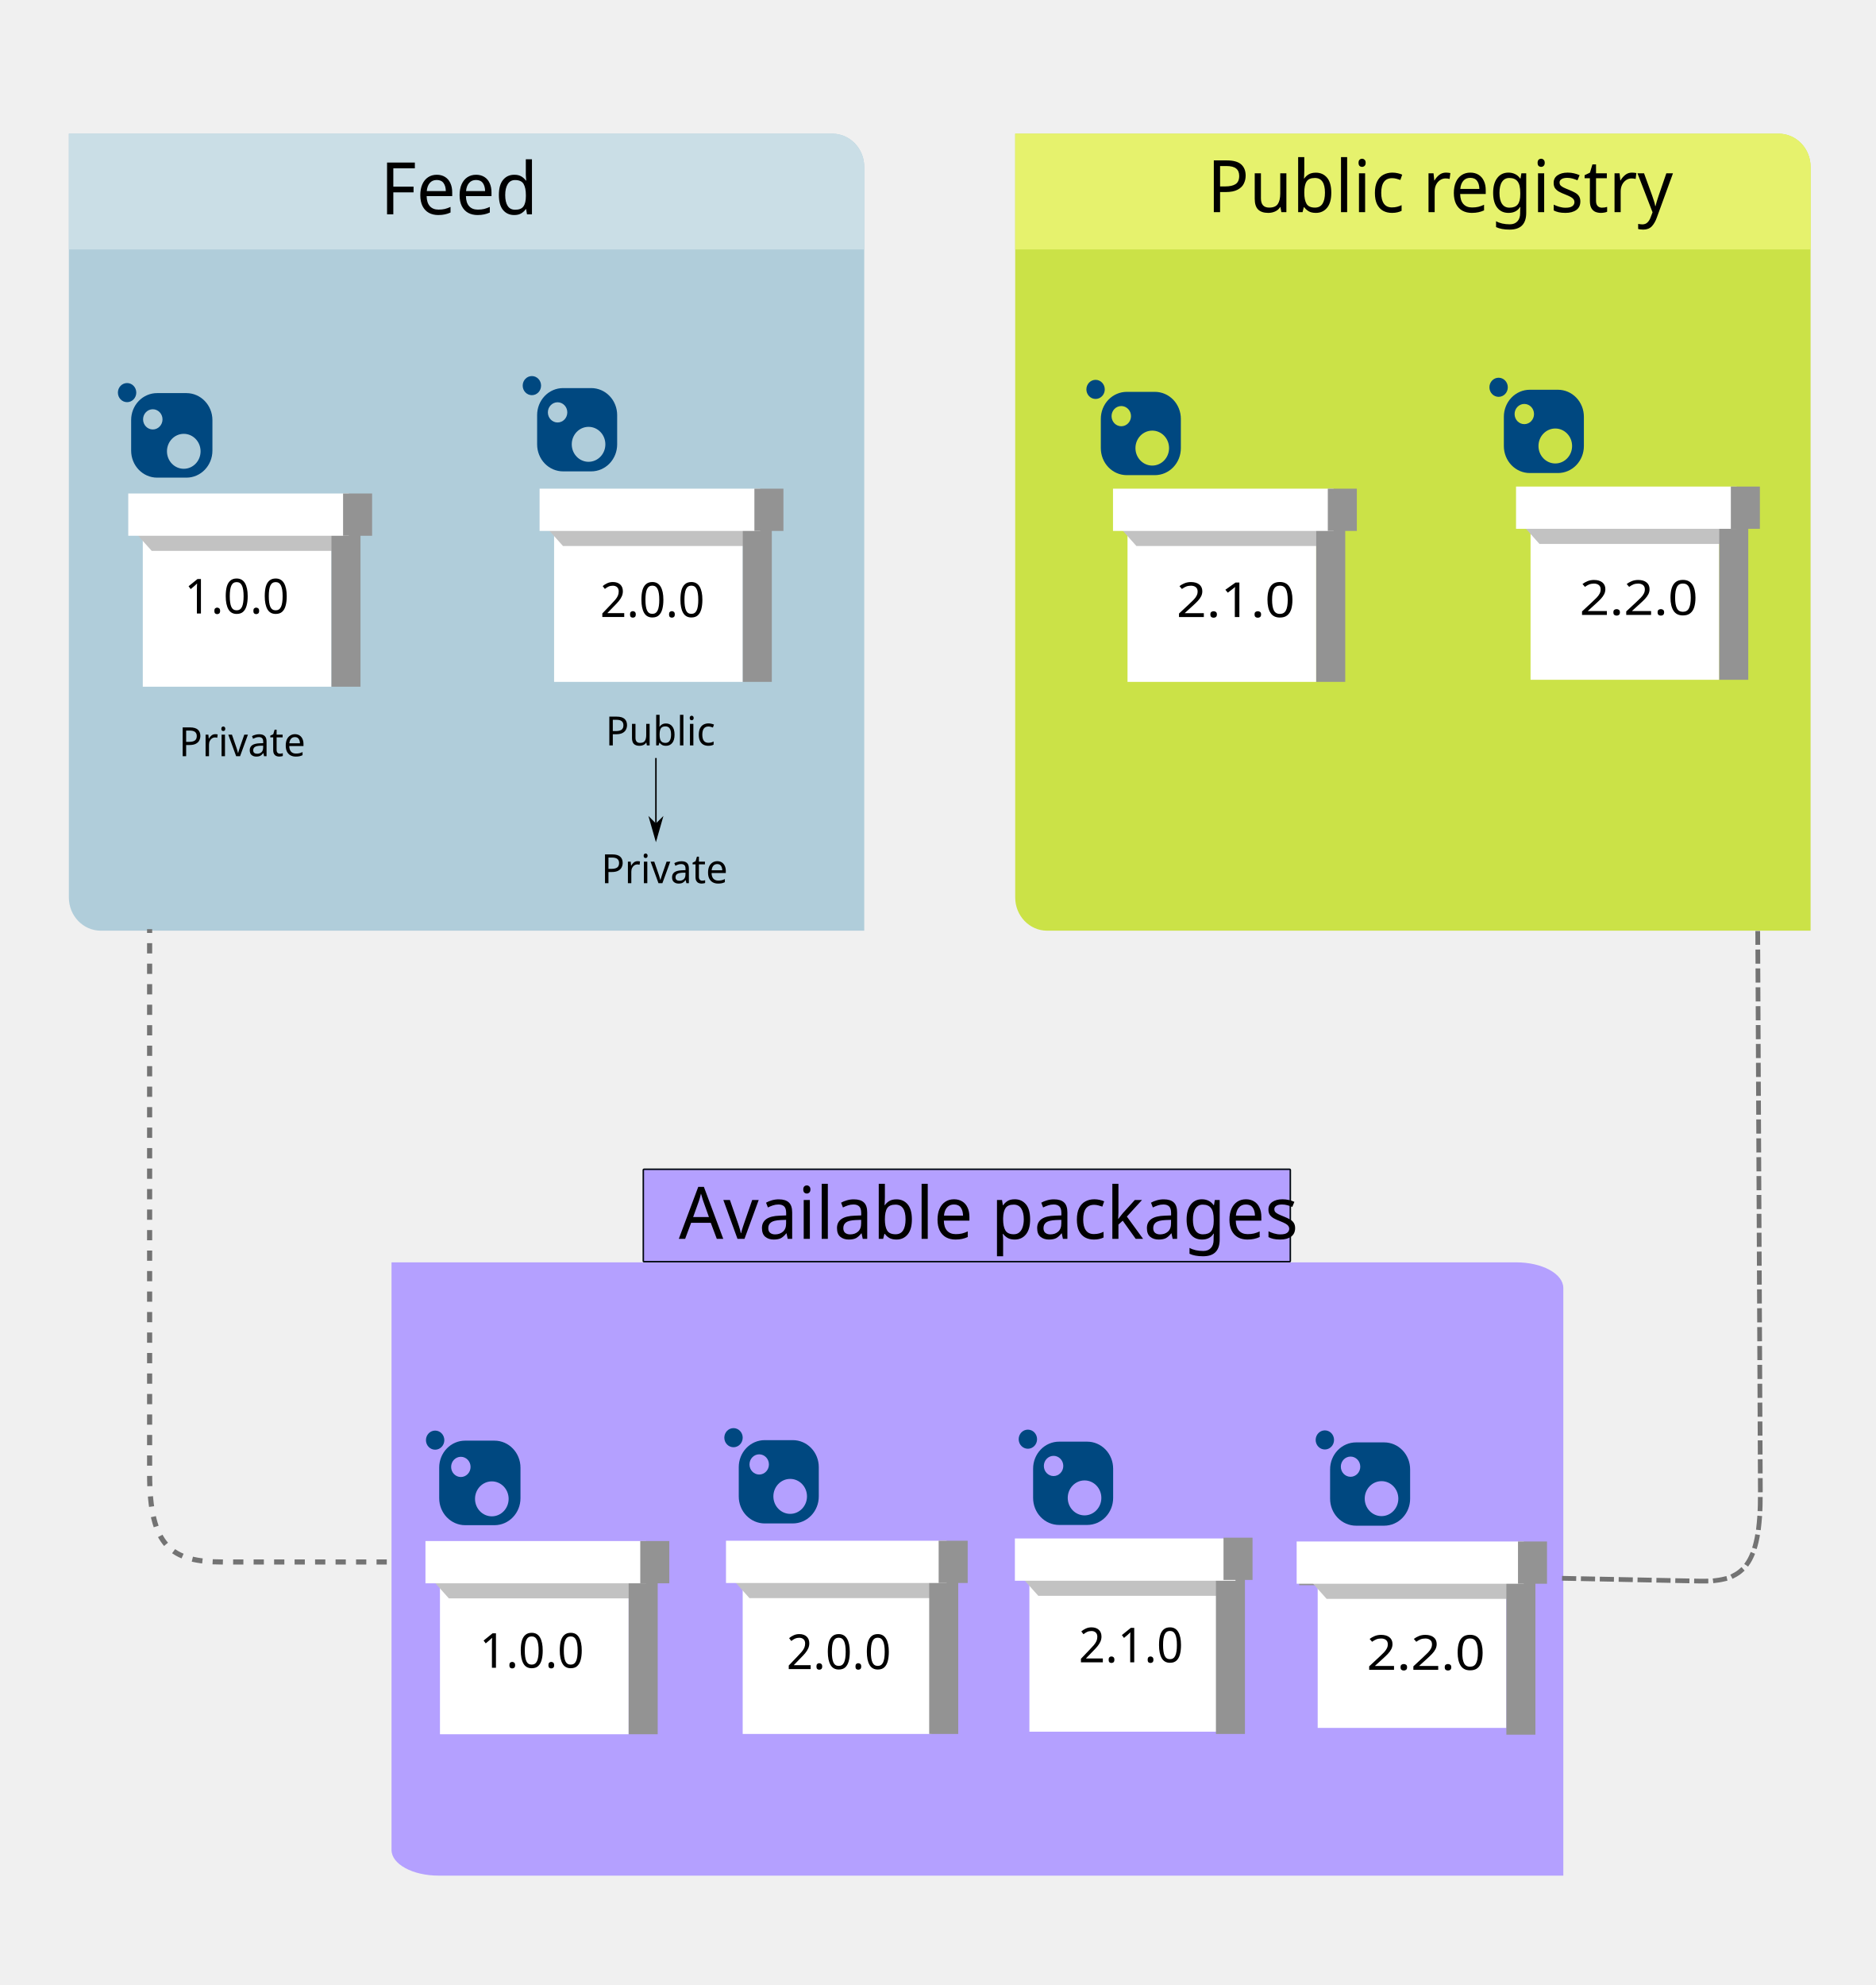
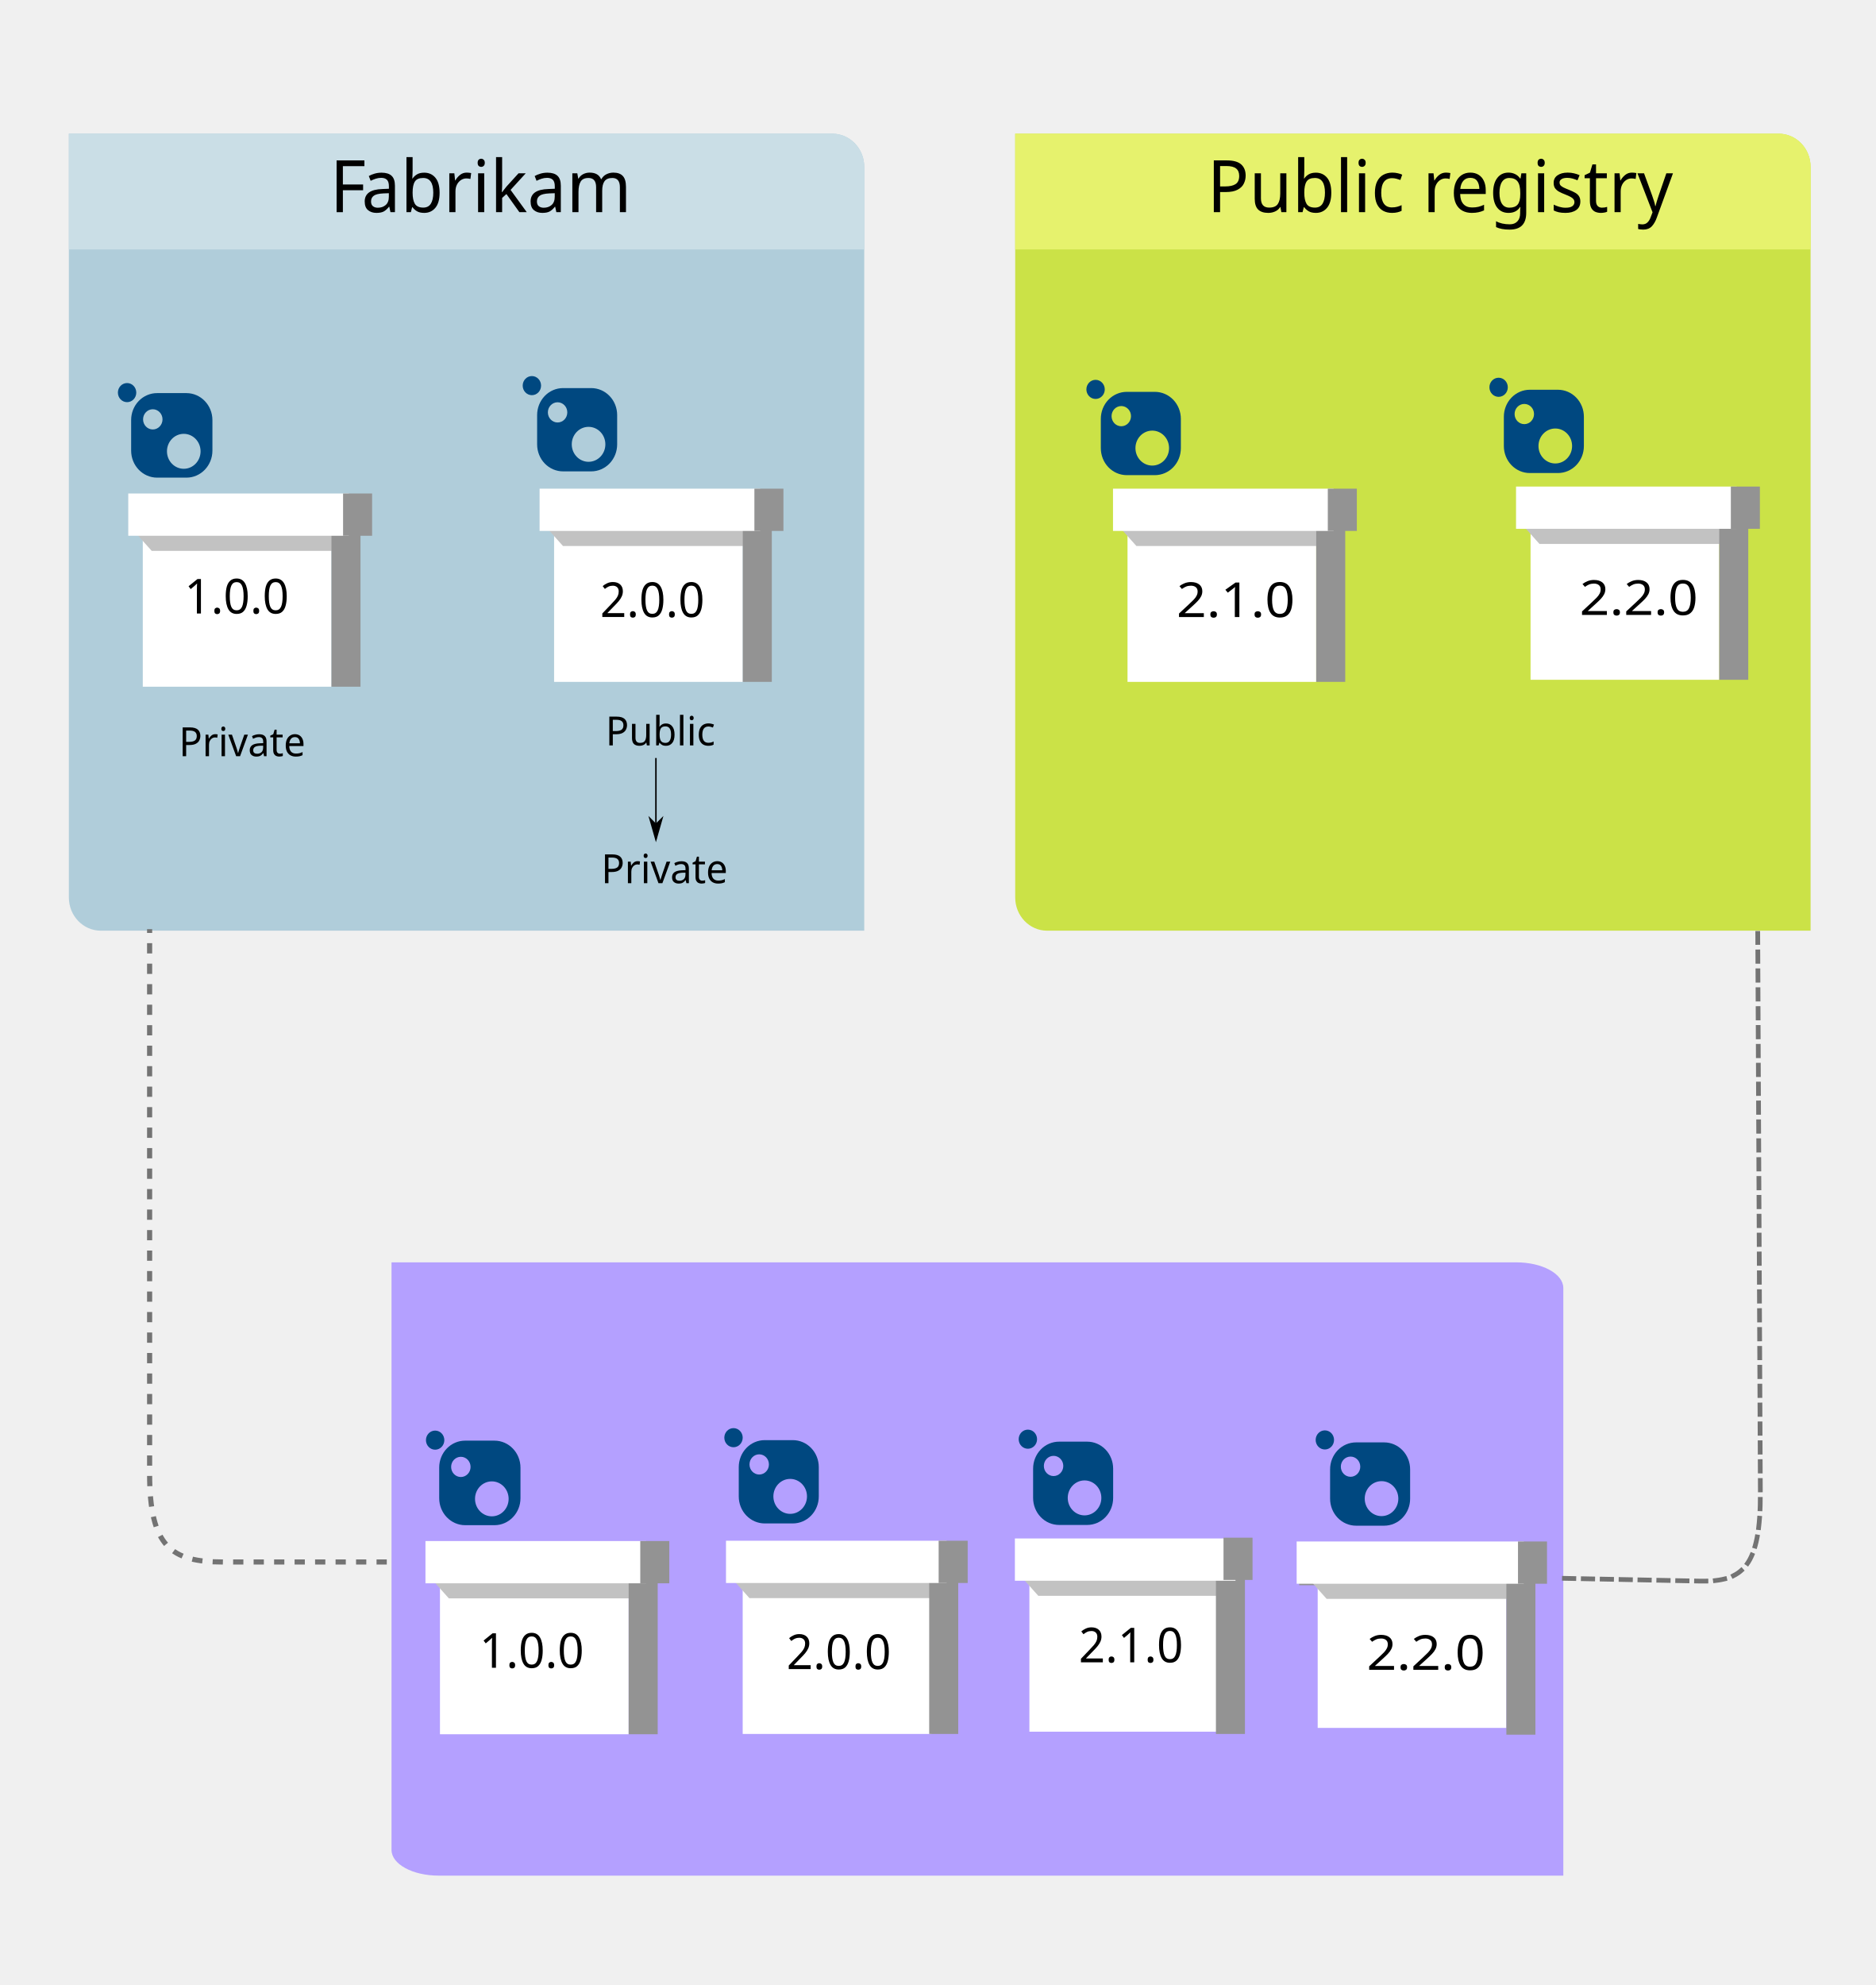
<svg xmlns="http://www.w3.org/2000/svg" xmlns:ns1="http://www.openswatchbook.org/uri/2009/osb" viewBox="0 0 463 490" version="1.1" id="svg5370" width="463" height="490">
  <defs id="defs5374">
    <linearGradient id="linearGradient13520" ns1:paint="solid">
      <stop style="stop-color:#f80000;stop-opacity:1;" offset="0" id="stop13518" />
    </linearGradient>
    <marker style="overflow:visible" id="marker7231" refX="0" refY="0" orient="auto">
      <path transform="matrix(-0.8,0,0,-0.8,-10,0)" style="fill:#000000;fill-opacity:1;fill-rule:evenodd;stroke:#000000;stroke-width:1pt;stroke-opacity:1" d="M 0,0 5,-5 -12.5,0 5,5 Z" id="path7229" />
    </marker>
    <marker style="overflow:visible" id="marker7013" refX="0" refY="0" orient="auto">
      <path transform="matrix(0.4,0,0,0.4,2.96,0.4)" style="fill:#000000;fill-opacity:1;fill-rule:evenodd;stroke:#000000;stroke-width:1pt;stroke-opacity:1" d="m -2.5,-1 c 0,2.76 -2.24,5 -5,5 -2.76,0 -5,-2.24 -5,-5 0,-2.76 2.24,-5 5,-5 2.76,0 5,2.24 5,5 z" id="path7011" />
    </marker>
    <marker style="overflow:visible" id="DotS" refX="0" refY="0" orient="auto">
      <path transform="matrix(0.2,0,0,0.2,1.48,0.2)" style="fill:#000000;fill-opacity:1;fill-rule:evenodd;stroke:#000000;stroke-width:1pt;stroke-opacity:1" d="m -2.5,-1 c 0,2.76 -2.24,5 -5,5 -2.76,0 -5,-2.24 -5,-5 0,-2.76 2.24,-5 5,-5 2.76,0 5,2.24 5,5 z" id="path6500" />
    </marker>
    <marker style="overflow:visible" id="DotM-6" refX="0" refY="0" orient="auto">
      <path transform="matrix(0.4,0,0,0.4,2.96,0.4)" style="fill:#000000;fill-opacity:1;fill-rule:evenodd;stroke:#000000;stroke-width:1pt;stroke-opacity:1" d="m -2.5,-1 c 0,2.76 -2.24,5 -5,5 -2.76,0 -5,-2.24 -5,-5 0,-2.76 2.24,-5 5,-5 2.76,0 5,2.24 5,5 z" id="path6497-2" />
    </marker>
    <marker style="overflow:visible" id="Arrow1Lend-1" refX="0" refY="0" orient="auto">
      <path transform="matrix(-0.8,0,0,-0.8,-10,0)" style="fill:#000000;fill-opacity:1;fill-rule:evenodd;stroke:#000000;stroke-width:1pt;stroke-opacity:1" d="M 0,0 5,-5 -12.5,0 5,5 Z" id="path6436-7" />
    </marker>
    <marker style="overflow:visible" id="marker7231-9" refX="0" refY="0" orient="auto">
      <path transform="matrix(-0.8,0,0,-0.8,-10,0)" style="fill:#000000;fill-opacity:1;fill-rule:evenodd;stroke:#000000;stroke-width:1pt;stroke-opacity:1" d="M 0,0 5,-5 -12.5,0 5,5 Z" id="path7229-7" />
    </marker>
  </defs>
  <path d="M 250.633,33 H 439.117 A 7.883,8.198 0 0 1 447,41.198 V 229.742 H 258.517 a 7.883,8.198 0 0 1 -7.883,-8.198 z" fill="#cbe247" id="path4566" style="stroke-width:0.731" />
  <path d="m 17,33 h 188.483 a 7.883,8.198 0 0 1 7.883,8.198 V 229.742 H 24.883 A 7.883,8.198 0 0 1 17,221.544 Z" fill="#b0cdda" id="path4568" style="stroke-width:0.731" />
  <path d="M 213.367,61.567 V 41.198 A 7.883,8.198 0 0 0 205.483,33 H 17 v 28.567 z" fill="#cadee6" id="path4570" style="stroke-width:0.731" />
  <path d="M 447,61.567 V 41.198 A 7.883,8.198 0 0 0 439.117,33 H 250.633 v 28.567 z" fill="#e6f26d" id="path4572" style="stroke-width:0.731" />
+   <text transform="scale(0.9806461,1.019736)" font-size="17.54px" font-family="SegoeUI, 'Segoe UI'" id="text4578" x="83.04" y="51.362" style="stroke-width:0.731">
+     <tspan letter-spacing="-0.034em" id="tspan4574" style="stroke-width:0.619">F</tspan>
+     <tspan x="91.004" y="51.362" id="tspan4576" style="stroke-width:0.731">abrikam</tspan>
+   </text>
  <text font-size="24" font-family="SegoeUI, Segoe UI" id="text4580" style="font-style:normal;font-variant:normal;font-weight:normal;font-stretch:normal;font-size:17.54px;font-family:SegoeUI, 'Segoe UI';-inkscape-font-specification:'SegoeUI, Segoe UI, Normal';font-variant-ligatures:normal;font-variant-caps:normal;font-variant-numeric:normal;font-variant-east-asian:normal;stroke-width:0.731" x="303.877" y="51.362" transform="scale(0.9806461,1.019736)">
    <tspan id="tspan5482" x="303.877" y="51.362" style="stroke-width:0.731">Public registry</tspan>
  </text>
  <path d="M 96.661,311.612 H 374.338 a 11.614,6.332 0 0 1 11.614,6.332 V 463 H 108.275 a 11.614,6.332 0 0 1 -11.614,-6.332 z" fill="#b4a0ff" id="path4600" style="stroke-width:0.78" />
  <path d="m 188.796,355.501 a 6.401,6.656 0 0 0 -6.413,6.674 v 7.212 a 6.401,6.656 0 0 0 6.413,6.674 h 6.932 a 6.402,6.657 0 0 0 6.414,-6.674 v -7.212 a 6.402,6.657 0 0 0 -6.414,-6.674 z m -1.362,3.503 a 2.399,2.494 0 0 1 0,4.988 v 0 a 2.399,2.494 0 0 1 0,-4.988 z m 7.645,6.066 a 4.149,4.314 0 1 1 -4.147,4.314 4.148,4.313 0 0 1 4.147,-4.314 z M 181.088,352.534 a 2.269,2.359 0 1 1 -2.268,2.359 2.268,2.359 0 0 1 2.268,-2.359 z" fill="#004880" id="path4820" style="stroke-width:0.731" />
  <rect x="187.567" y="179.066" width="0" height="0" fill="#447995" id="rect4872" style="stroke-width:0.731" />
  <path d="m 261.468,355.875 a 6.401,6.656 0 0 0 -6.413,6.674 v 7.212 a 6.401,6.656 0 0 0 6.413,6.674 h 6.932 a 6.402,6.657 0 0 0 6.414,-6.674 v -7.212 a 6.402,6.657 0 0 0 -6.414,-6.674 z m -1.362,3.503 a 2.399,2.494 0 0 1 0,4.988 v 0 a 2.399,2.494 0 0 1 0,-4.988 z m 7.645,6.066 a 4.149,4.314 0 1 1 -4.147,4.314 4.148,4.313 0 0 1 4.147,-4.314 z M 253.76,352.908 a 2.269,2.359 0 1 1 -2.268,2.359 2.268,2.359 0 0 1 2.268,-2.359 z" fill="#004880" id="path5178" style="stroke-width:0.731" />
  <rect x="183.356" y="386.294" width="46.583" height="41.733" fill="#ffffff" id="rect4584-5" style="stroke-width:0.731" />
  <polygon points="123,136 123,130 54.499,130 60.069,136 " fill="#c2c2c2" id="polygon4586-2" transform="matrix(0.7166667,0,0,0.745234,141.9698,293.1393)" />
  <rect x="229.403" y="386.294" width="7.167" height="41.733" fill="#939393" id="rect4588-9" style="stroke-width:0.731" />
  <rect x="179.236" y="380.332" width="54.467" height="10.433" fill="#ffffff" id="rect4590-5" style="stroke-width:0.731" />
  <rect x="231.734" y="380.332" width="7.167" height="10.433" fill="#939393" id="rect4592-7" style="stroke-width:0.731" />
  <rect x="254.139" y="385.736" width="46.583" height="41.733" fill="#ffffff" id="rect4584-5-8" style="stroke-width:0.731" />
  <polygon points="123,136 123,130 54.499,130 60.069,136 " fill="#c2c2c2" id="polygon4586-2-8" transform="matrix(0.7166667,0,0,0.745234,213.2891,292.5817)" />
  <rect x="300.186" y="388.524" width="7.167" height="39.503" fill="#939393" id="rect4588-9-4" style="stroke-width:0.711" />
  <rect x="250.556" y="379.774" width="54.467" height="10.433" fill="#ffffff" id="rect4590-5-7" style="stroke-width:0.731" />
  <rect x="320.749" y="380.889" width="7.167" height="10.433" fill="#939393" id="rect4592-7-7" style="stroke-width:0.731" />
  <text font-size="16px" font-family="SegoeUI, 'Segoe UI'" id="text5176" x="271.566" y="402.406" style="font-style:normal;font-variant:normal;font-weight:normal;font-stretch:normal;font-size:11.693px;font-family:SegoeUI, 'Segoe UI';-inkscape-font-specification:'SegoeUI, Segoe UI, Normal';font-variant-ligatures:normal;font-variant-caps:normal;font-variant-numeric:normal;font-variant-east-asian:normal;stroke-width:0.731" transform="scale(0.9806461,1.019736)">
    <tspan id="tspan13394" x="271.566" y="402.406" style="stroke-width:0.731">2.1.0</tspan>
  </text>
  <text font-size="16px" font-family="SegoeUI, 'Segoe UI'" id="text4644" x="198.006" y="404.041" style="font-style:normal;font-variant:normal;font-weight:normal;font-stretch:normal;font-size:11.693px;font-family:SegoeUI, 'Segoe UI';-inkscape-font-specification:'SegoeUI, Segoe UI, Normal';font-variant-ligatures:normal;font-variant-caps:normal;font-variant-numeric:normal;font-variant-east-asian:normal;stroke-width:0.731" transform="scale(0.9806461,1.019736)">
    <tspan id="tspan13392" x="198.006" y="404.041" style="stroke-width:0.731">2.0.0</tspan>
  </text>
  <path d="m 108.43,362.27 v 7.553 a 6.414,6.67 0 0 0 6.414,6.67 h 7.238 a 6.414,6.67 0 0 0 6.414,-6.67 v -7.523 a 6.418,6.674 0 0 0 -6.418,-6.674 h -7.235 a 6.391,6.645 0 0 0 -6.414,6.644 z m 5.345,-2.657 a 2.399,2.494 0 0 1 0,4.989 v 0 a 2.399,2.494 0 0 1 0,-4.989 z m 7.645,6.067 a 4.149,4.314 0 1 1 -4.147,4.314 4.148,4.313 0 0 1 4.147,-4.314 z m -13.993,-12.538 a 2.269,2.359 0 1 1 -2.268,2.359 2.268,2.358 0 0 1 2.268,-2.359 z" fill="#004880" id="path4598" style="stroke-width:0.731" />
  <rect x="108.62" y="386.369" width="46.583" height="41.733" fill="#ffffff" id="rect4584" style="stroke-width:0.731" />
  <polygon points="54.499,130 60.069,136 123,136 123,130 " fill="#c2c2c2" id="polygon4586" transform="matrix(0.7166667,0,0,0.745234,67.77036,293.2147)" />
  <rect x="155.204" y="386.369" width="7.167" height="41.733" fill="#939393" id="rect4588" style="stroke-width:0.731" />
  <rect x="105.037" y="380.407" width="54.467" height="10.433" fill="#ffffff" id="rect4590" style="stroke-width:0.731" />
  <rect x="158.07" y="380.407" width="7.167" height="10.433" fill="#939393" id="rect4592" style="stroke-width:0.731" />
  <text font-size="16px" font-family="SegoeUI, 'Segoe UI'" id="text4596" x="120.704" y="403.728" style="font-style:normal;font-variant:normal;font-weight:normal;font-stretch:normal;font-size:11.693px;font-family:SegoeUI, 'Segoe UI';-inkscape-font-specification:'SegoeUI, Segoe UI, Normal';font-variant-ligatures:normal;font-variant-caps:normal;font-variant-numeric:normal;font-variant-east-asian:normal;stroke-width:0.731" transform="scale(0.9806461,1.019736)">
    <tspan id="tspan13390" x="120.704" y="403.728" style="stroke-width:0.731">1.0.0</tspan>
  </text>
  <path d="m 139.019,95.799 a 6.401,6.656 0 0 0 -6.413,6.674 v 7.212 a 6.401,6.656 0 0 0 6.413,6.674 h 6.932 a 6.402,6.657 0 0 0 6.414,-6.674 v -7.212 a 6.402,6.657 0 0 0 -6.414,-6.674 z m -1.362,3.503 a 2.399,2.494 0 0 1 0,4.988 v 0 a 2.399,2.494 0 0 1 0,-4.988 z m 7.645,6.066 a 4.149,4.314 0 1 1 -4.147,4.314 4.148,4.313 0 0 1 4.147,-4.314 z M 131.311,92.832 a 2.269,2.359 0 1 1 -2.268,2.359 2.268,2.359 0 0 1 2.268,-2.359 z" fill="#004880" id="path4820-0" style="stroke-width:0.731" />
  <path d="m 278.184,96.73 a 6.401,6.656 0 0 0 -6.413,6.674 v 7.212 a 6.401,6.656 0 0 0 6.413,6.674 h 6.932 a 6.402,6.657 0 0 0 6.414,-6.674 v -7.212 a 6.402,6.657 0 0 0 -6.414,-6.674 z m -1.362,3.503 a 2.399,2.494 0 0 1 0,4.988 v 0 a 2.399,2.494 0 0 1 0,-4.988 z m 7.645,6.066 a 4.149,4.314 0 1 1 -4.147,4.314 4.148,4.313 0 0 1 4.147,-4.314 z M 270.476,93.763 a 2.269,2.359 0 1 1 -2.268,2.359 2.268,2.359 0 0 1 2.268,-2.359 z" fill="#004880" id="path5178-0" style="stroke-width:0.731" />
  <rect x="136.796" y="126.591" width="46.583" height="41.733" fill="#ffffff" id="rect4584-5-2" style="stroke-width:0.731" />
  <polygon points="123,136 123,130 54.499,130 60.069,136 " fill="#c2c2c2" id="polygon4586-2-1" transform="matrix(0.7166667,0,0,0.745234,95.94641,33.43704)" />
  <rect x="183.38" y="126.591" width="7.167" height="41.733" fill="#939393" id="rect4588-9-3" style="stroke-width:0.731" />
  <rect x="133.213" y="120.629" width="54.467" height="10.433" fill="#ffffff" id="rect4590-5-9" style="stroke-width:0.731" />
  <rect x="186.246" y="120.629" width="7.167" height="10.433" fill="#939393" id="rect4592-7-1" style="stroke-width:0.731" />
  <rect x="278.363" y="126.591" width="46.583" height="41.733" fill="#ffffff" id="rect4584-5-8-7" style="stroke-width:0.731" />
  <polygon points="54.499,130 60.069,136 123,136 123,130 " fill="#c2c2c2" id="polygon4586-2-8-1" transform="matrix(0.7166667,0,0,0.745234,237.5125,33.43705)" />
  <rect x="324.946" y="126.591" width="7.167" height="41.733" fill="#939393" id="rect4588-9-4-5" style="stroke-width:0.731" />
  <rect x="274.779" y="120.629" width="54.467" height="10.433" fill="#ffffff" id="rect4590-5-7-5" style="stroke-width:0.731" />
  <rect x="327.812" y="120.629" width="7.167" height="10.433" fill="#939393" id="rect4592-7-7-6" style="stroke-width:0.731" />
  <text font-size="16px" font-family="SegoeUI, 'Segoe UI'" id="text5176-0" x="278.278" y="158.982" style="font-style:normal;font-variant:normal;font-weight:normal;font-stretch:normal;font-size:12.445px;font-family:SegoeUI, 'Segoe UI';-inkscape-font-specification:'SegoeUI, Segoe UI, Normal';font-variant-ligatures:normal;font-variant-caps:normal;font-variant-numeric:normal;font-variant-east-asian:normal;stroke-width:0.778" transform="scale(1.043748,0.9580856)">
    <tspan id="tspan13384" x="278.278" y="158.982" style="stroke-width:0.778">2.1.0</tspan>
  </text>
  <text font-size="16px" font-family="SegoeUI, 'Segoe UI'" id="text4644-2" x="151.075" y="149.365" style="font-style:normal;font-variant:normal;font-weight:normal;font-stretch:normal;font-size:11.693px;font-family:SegoeUI, 'Segoe UI';-inkscape-font-specification:'SegoeUI, Segoe UI, Normal';font-variant-ligatures:normal;font-variant-caps:normal;font-variant-numeric:normal;font-variant-east-asian:normal;stroke-width:0.731" transform="scale(0.9806461,1.019736)">
    <tspan id="tspan13386" x="151.075" y="149.365" style="stroke-width:0.731">2.0.0</tspan>
  </text>
  <path d="m 32.377,103.683 v 7.553 a 6.414,6.67 0 0 0 6.414,6.67 h 7.238 a 6.414,6.67 0 0 0 6.414,-6.67 v -7.523 a 6.418,6.674 0 0 0 -6.418,-6.674 h -7.235 a 6.391,6.645 0 0 0 -6.414,6.644 z m 5.345,-2.657 a 2.399,2.494 0 0 1 0,4.989 v 0 a 2.399,2.494 0 0 1 0,-4.989 z m 7.645,6.067 a 4.149,4.314 0 1 1 -4.147,4.314 4.148,4.313 0 0 1 4.147,-4.314 z M 31.374,94.556 a 2.269,2.359 0 1 1 -2.268,2.359 2.268,2.358 0 0 1 2.268,-2.359 z" fill="#004880" id="path4598-4" style="stroke-width:0.731" />
  <rect x="35.249" y="127.782" width="46.583" height="41.733" fill="#ffffff" id="rect4584-9" style="stroke-width:0.731" />
  <polygon points="123,136 123,130 54.499,130 60.069,136 " fill="#c2c2c2" id="polygon4586-3" transform="matrix(0.7166667,0,0,0.745234,-5.601037,34.62767)" />
  <rect x="81.832" y="127.782" width="7.167" height="41.733" fill="#939393" id="rect4588-3" style="stroke-width:0.731" />
  <rect x="31.666" y="121.82" width="54.467" height="10.433" fill="#ffffff" id="rect4590-8" style="stroke-width:0.731" />
  <rect x="84.699" y="121.82" width="7.167" height="10.433" fill="#939393" id="rect4592-5" style="stroke-width:0.731" />
  <text font-size="16px" font-family="SegoeUI, 'Segoe UI'" id="text4596-1" x="46.431" y="148.506" style="font-style:normal;font-variant:normal;font-weight:normal;font-stretch:normal;font-size:11.693px;font-family:SegoeUI, 'Segoe UI';-inkscape-font-specification:'SegoeUI, Segoe UI, Normal';font-variant-ligatures:normal;font-variant-caps:normal;font-variant-numeric:normal;font-variant-east-asian:normal;stroke-width:0.731" transform="scale(0.9806461,1.019736)">
    <tspan id="tspan13388" x="46.431" y="148.506" style="stroke-width:0.731">1.0.0</tspan>
  </text>
  <path d="M 95.49,385.581 H 55.035 c -12.775,0 -18.098,-3.755 -18.098,-21.781 V 229.356" fill="none" stroke="#737373" stroke-miterlimit="10" stroke-width="1.265" stroke-dasharray="2.529, 2.529" id="path13122" />
  <path d="m 386.221,389.616 33.496,0.681 c 10.578,0.215 14.967,-3.546 14.881,-22.03 l -0.646,-137.858" fill="none" stroke="#737373" stroke-miterlimit="10" stroke-width="1.73" stroke-dasharray="3.461, 3.461" id="path13122-7" style="stroke-width:1.165;stroke-linecap:square;stroke-linejoin:round;stroke-miterlimit:10;stroke-dasharray:2.33, 2.33;stroke-dashoffset:0;paint-order:markers stroke fill" />
  <path d="m 377.685,96.21 a 6.401,6.656 0 0 0 -6.413,6.674 v 7.212 a 6.401,6.656 0 0 0 6.413,6.674 h 6.932 a 6.402,6.657 0 0 0 6.414,-6.674 v -7.212 a 6.402,6.657 0 0 0 -6.414,-6.674 z m -1.362,3.503 a 2.399,2.494 0 0 1 0,4.988 v 0 a 2.399,2.494 0 0 1 0,-4.988 z m 7.645,6.066 a 4.149,4.314 0 1 1 -4.147,4.314 4.148,4.313 0 0 1 4.147,-4.314 z M 369.977,93.243 a 2.269,2.359 0 1 1 -2.268,2.359 2.268,2.359 0 0 1 2.268,-2.359 z" fill="#004880" id="path5178-0-9" style="stroke-width:0.731" />
  <rect x="377.864" y="126.071" width="46.583" height="41.733" fill="#ffffff" id="rect4584-5-8-7-9" style="stroke-width:0.731" />
  <polygon points="54.499,130 60.069,136 123,136 123,130 " fill="#c2c2c2" id="polygon4586-2-8-1-6" transform="matrix(0.7166667,0,0,0.745234,337.0137,32.91714)" />
  <rect x="424.447" y="126.071" width="7.167" height="41.733" fill="#939393" id="rect4588-9-4-5-6" style="stroke-width:0.731" />
  <rect x="374.28" y="120.109" width="54.467" height="10.433" fill="#ffffff" id="rect4590-5-7-5-7" style="stroke-width:0.731" />
  <rect x="427.314" y="120.109" width="7.167" height="10.433" fill="#939393" id="rect4592-7-7-6-1" style="stroke-width:0.731" />
  <text font-size="16px" font-family="SegoeUI, 'Segoe UI'" id="text5176-0-8" x="373.609" y="158.439" style="font-style:normal;font-variant:normal;font-weight:normal;font-stretch:normal;font-size:12.445px;font-family:SegoeUI, 'Segoe UI';-inkscape-font-specification:'SegoeUI, Segoe UI, Normal';font-variant-ligatures:normal;font-variant-caps:normal;font-variant-numeric:normal;font-variant-east-asian:normal;stroke-width:0.778" transform="scale(1.043748,0.9580856)">
    <tspan id="tspan13444" x="373.609" y="158.439" style="stroke-width:0.778">2.2.0</tspan>
  </text>
  <path d="m 334.787,356.057 a 6.401,6.656 0 0 0 -6.413,6.674 v 7.212 a 6.401,6.656 0 0 0 6.413,6.674 h 6.932 a 6.402,6.657 0 0 0 6.414,-6.674 v -7.212 a 6.402,6.657 0 0 0 -6.414,-6.674 z m -1.362,3.503 a 2.399,2.494 0 0 1 0,4.988 v 0 a 2.399,2.494 0 0 1 0,-4.988 z m 7.645,6.066 a 4.149,4.314 0 1 1 -4.147,4.314 4.148,4.313 0 0 1 4.147,-4.314 z m -13.991,-12.536 a 2.269,2.359 0 1 1 -2.268,2.359 2.268,2.359 0 0 1 2.268,-2.359 z" fill="#004880" id="path5178-0-9-9" style="stroke-width:0.731" />
  <rect x="325.313" y="386.475" width="46.583" height="40.06" fill="#ffffff" id="rect4584-5-8-7-9-3" style="stroke-width:0.716" />
  <polygon points="60.069,136 123,136 123,130 54.499,130 " fill="#c2c2c2" id="polygon4586-2-8-1-6-4" transform="matrix(0.7166667,0,0,0.745234,284.4626,293.3212)" />
  <rect x="371.896" y="386.475" width="7.167" height="41.733" fill="#939393" id="rect4588-9-4-5-6-4" style="stroke-width:0.731" />
  <rect x="320.121" y="380.514" width="56.075" height="10.433" fill="#ffffff" id="rect4590-5-7-5-7-8" style="stroke-width:0.742" />
  <rect x="374.763" y="380.514" width="7.167" height="10.433" fill="#939393" id="rect4592-7-7-6-1-0" style="stroke-width:0.731" />
  <text font-size="16px" font-family="SegoeUI, 'Segoe UI'" id="text5176-0-8-4" x="323.26" y="430.236" style="font-style:normal;font-variant:normal;font-weight:normal;font-stretch:normal;font-size:12.445px;font-family:SegoeUI, 'Segoe UI';-inkscape-font-specification:'SegoeUI, Segoe UI, Normal';font-variant-ligatures:normal;font-variant-caps:normal;font-variant-numeric:normal;font-variant-east-asian:normal;stroke-width:0.778" transform="scale(1.043748,0.9580856)">
    <tspan id="tspan13444-0" x="323.26" y="430.236" style="stroke-width:0.778">2.2.0</tspan>
  </text>
  <rect x="302.061" y="379.578" width="7.167" height="10.433" fill="#939393" id="rect4592-7-7-6-1-0-0" style="stroke-width:0.731" />
  <text font-size="24px" font-family="SegoeUI, 'Segoe UI'" id="text4578-0" x="45.037" y="183.054" style="font-style:normal;font-variant:normal;font-weight:normal;font-stretch:normal;font-size:9.744px;font-family:SegoeUI, 'Segoe UI';-inkscape-font-specification:'SegoeUI, Segoe UI, Normal';font-variant-ligatures:normal;font-variant-caps:normal;font-variant-numeric:normal;font-variant-east-asian:normal;stroke-width:0.219;stroke-miterlimit:7;stroke-dasharray:none" transform="scale(0.9806461,1.019736)">
    <tspan id="tspan14424" x="45.037" y="183.054" style="stroke-width:0.219">Private</tspan>
  </text>
  <text font-size="24px" font-family="SegoeUI, 'Segoe UI'" id="text4578-0-8-9" x="152.451" y="180.442" style="font-style:normal;font-variant:normal;font-weight:normal;font-stretch:normal;font-size:9.744px;font-family:SegoeUI, 'Segoe UI';-inkscape-font-specification:'SegoeUI, Segoe UI, Normal';font-variant-ligatures:normal;font-variant-caps:normal;font-variant-numeric:normal;font-variant-east-asian:normal;stroke-width:0.219;stroke-miterlimit:7;stroke-dasharray:none" transform="scale(0.9806461,1.019736)">
    <tspan id="tspan14434" x="152.451" y="180.442" style="stroke-width:0.219">Public</tspan>
  </text>
  <text font-size="24px" font-family="SegoeUI, 'Segoe UI'" id="text4578-0-8-4" x="151.357" y="213.798" style="font-style:normal;font-variant:normal;font-weight:normal;font-stretch:normal;font-size:9.744px;font-family:SegoeUI, 'Segoe UI';-inkscape-font-specification:'SegoeUI, Segoe UI, Normal';font-variant-ligatures:normal;font-variant-caps:normal;font-variant-numeric:normal;font-variant-east-asian:normal;stroke-width:0.219;stroke-miterlimit:7;stroke-dasharray:none" transform="scale(0.9806461,1.019736)">
    <tspan id="tspan14432" x="151.357" y="213.798" style="stroke-width:0.219">Private</tspan>
  </text>
  <path style="fill:none;stroke:#000000;stroke-width:0.365;stroke-linecap:butt;stroke-linejoin:miter;stroke-miterlimit:4;stroke-dasharray:none;stroke-opacity:1;marker-end:url(#marker7231-9)" d="m 161.934,187.121 c 0,20.074 0,20.074 0,20.074" id="path13920" />
-   <text transform="scale(0.9806461,1.019736)" font-size="17.54px" font-family="SegoeUI, 'Segoe UI'" id="text4578" x="95.738" y="51.882" style="font-style:normal;font-variant:normal;font-weight:normal;font-stretch:normal;font-size:17.54px;font-family:SegoeUI, 'Segoe UI';-inkscape-font-specification:'SegoeUI, Segoe UI, Normal';font-variant-ligatures:normal;font-variant-caps:normal;font-variant-numeric:normal;font-variant-east-asian:normal;stroke-width:0.731;stroke-miterlimit:4;stroke-dasharray:none">
-     <tspan id="tspan963" x="95.738" y="51.882">Feed</tspan>
-   </text>
-   <rect style="opacity:0.998;fill:#b4a0ff;fill-opacity:1;stroke:#00070f;stroke-width:0.74;stroke-linecap:square;stroke-linejoin:round;stroke-miterlimit:4;stroke-dasharray:none;paint-order:markers stroke fill" id="rect964" width="159.366" height="22.438" x="159.004" y="288.823" />
-   <text transform="scale(0.9806461,1.019736)" font-size="17.54px" font-family="SegoeUI, 'Segoe UI'" id="text4578-3" x="170.893" y="299.891" style="font-style:normal;font-variant:normal;font-weight:normal;font-stretch:normal;font-size:17.54px;font-family:SegoeUI, 'Segoe UI';-inkscape-font-specification:'SegoeUI, Segoe UI, Normal';font-variant-ligatures:normal;font-variant-caps:normal;font-variant-numeric:normal;font-variant-east-asian:normal;stroke-width:0.731;stroke-miterlimit:4;stroke-dasharray:none">
-     <tspan id="tspan989" x="170.893" y="299.891">Available packages</tspan>
-   </text>
</svg>
